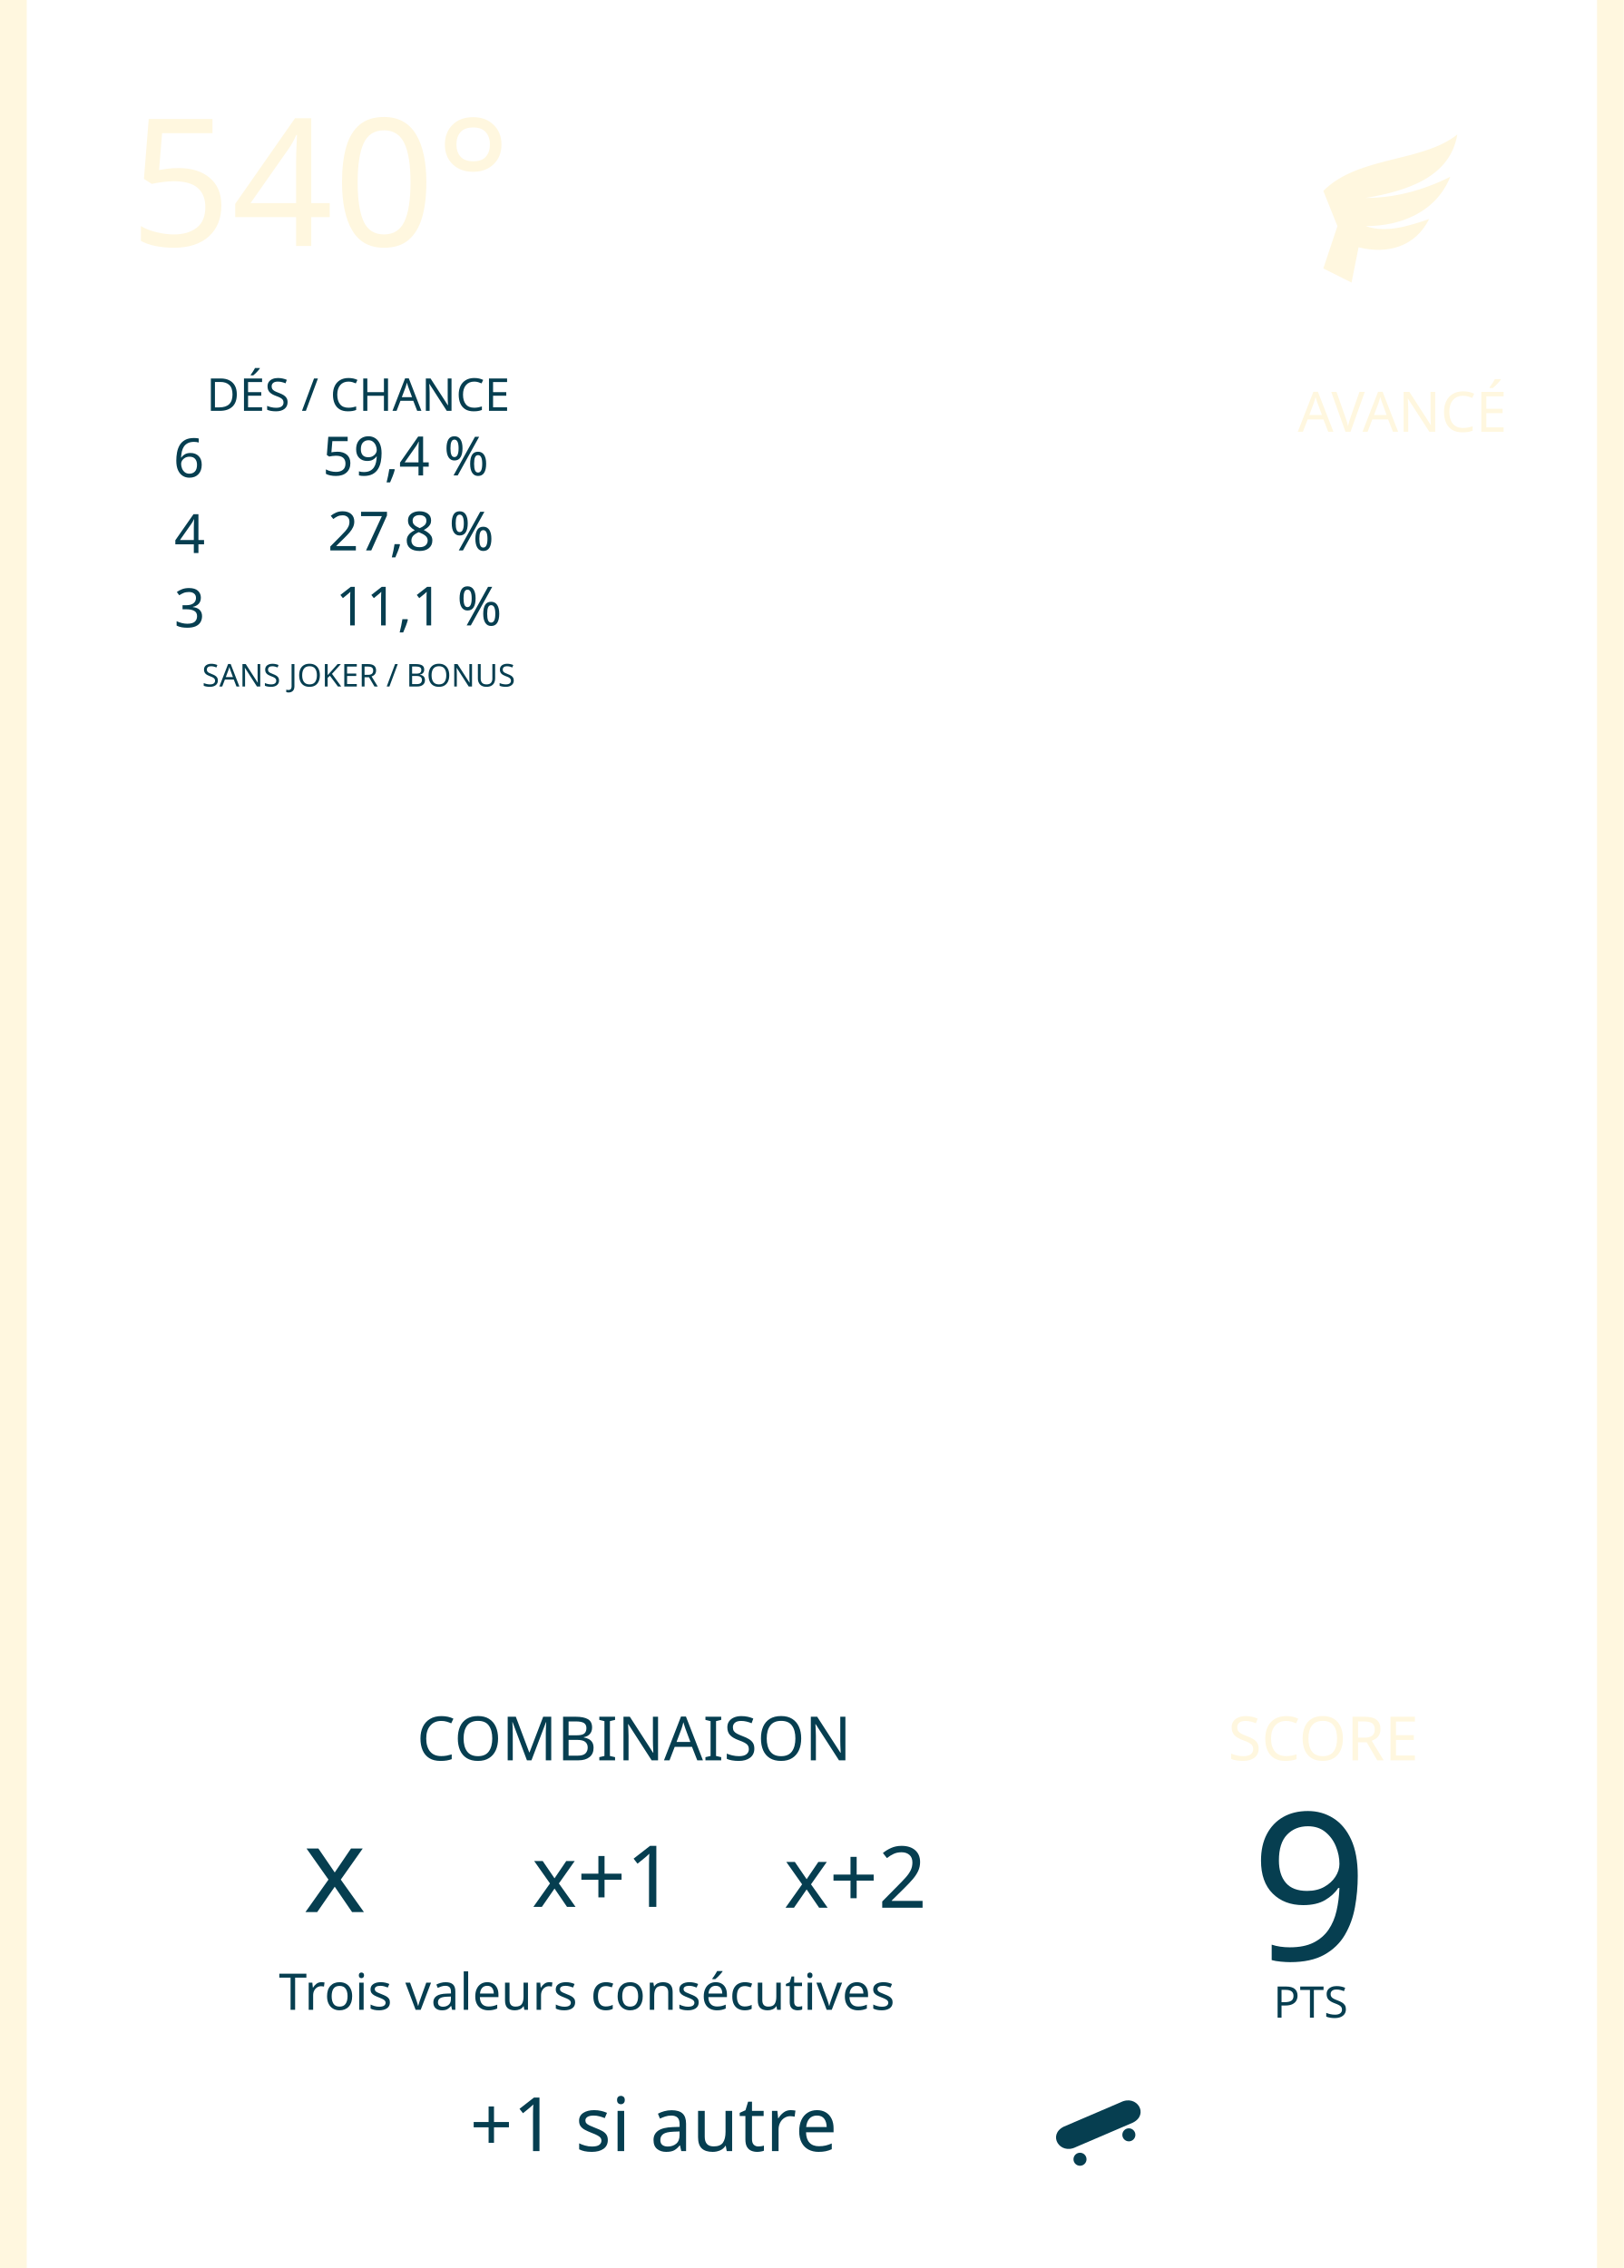
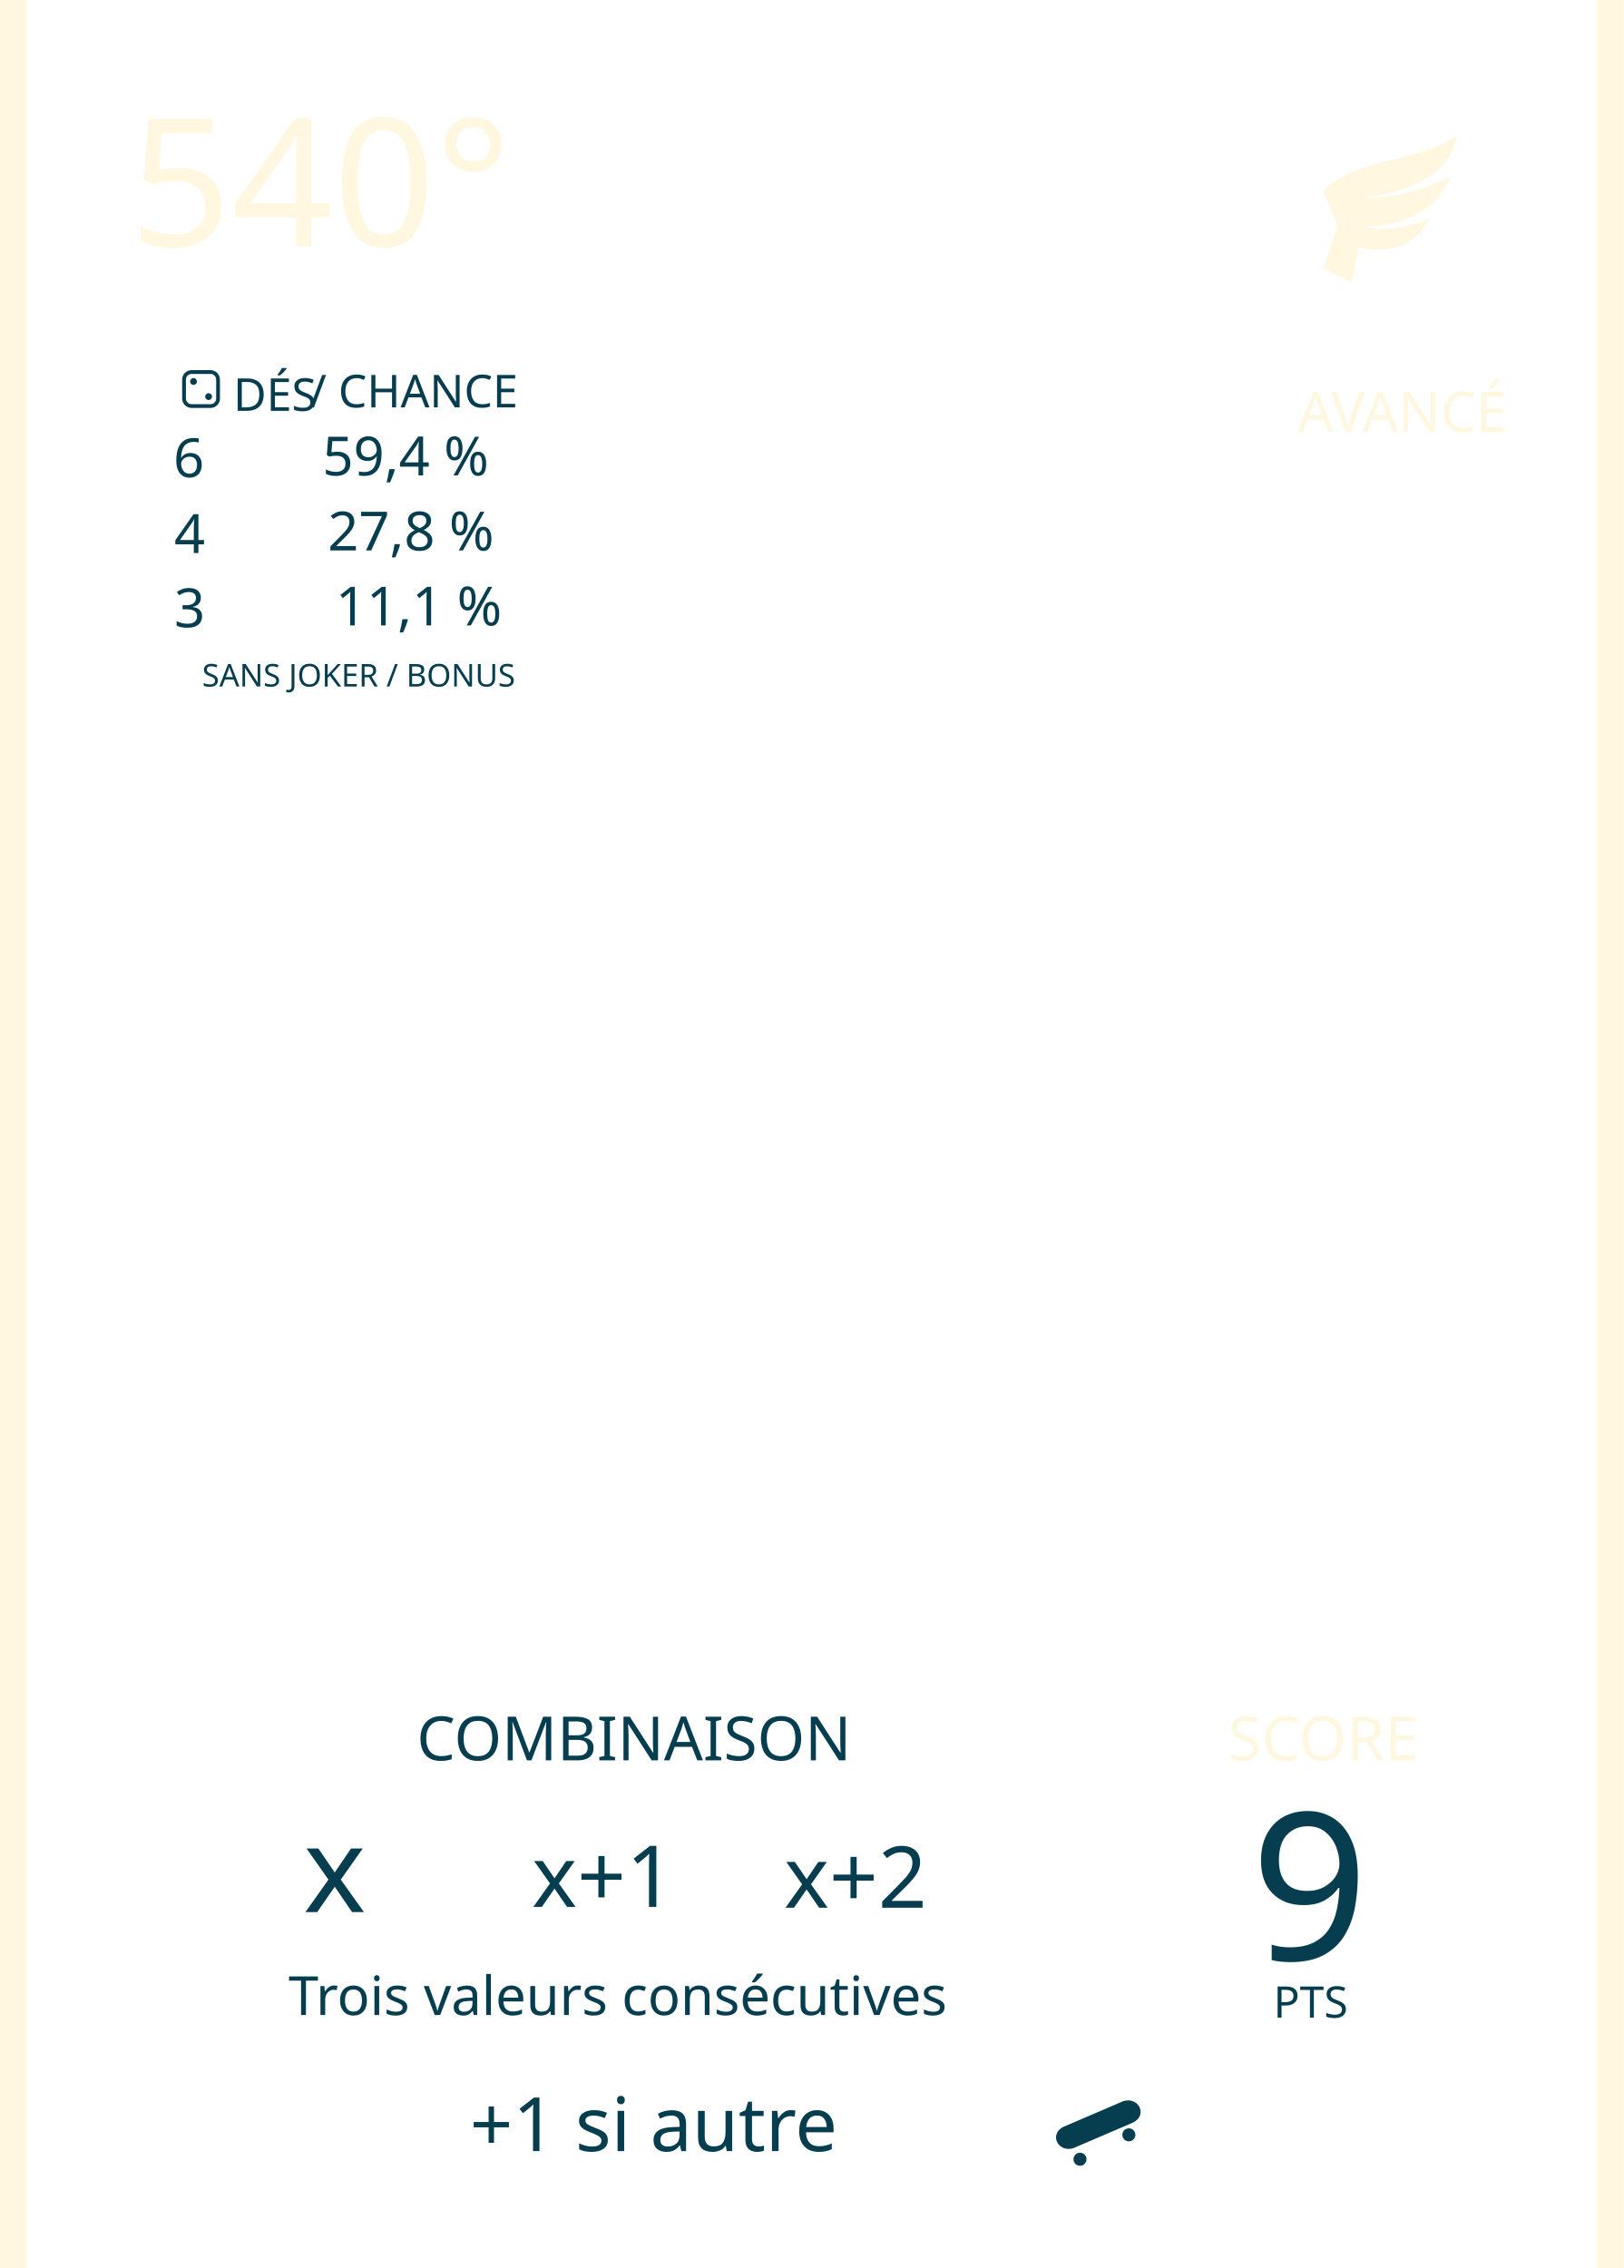
<svg xmlns="http://www.w3.org/2000/svg" width="1008" height="1408" viewBox="-15.341 0 930.682 1300" role="img">
  <g>
    <text x="59" y="141" fill="#fff7df" font-family="Impact,Arial Narrow,sans-serif" font-size="102" font-weight="400" id="card-title">540°</text>
    <g color="#fff7df">
      <svg x="731" y="69" width="97" height="97" class="type-icon type-air" viewBox="0 0 24 24" fill="none" stroke="currentColor" stroke-width="2" stroke-linecap="round" stroke-linejoin="round" role="img" aria-label="air">
        <path fill="currentColor" stroke="none" d="M3 10C8 5 17 6 22 2c-1 6-7 8-13 9 4 0 8-1 12-3-2 5-7 7-12 7 3 1 6 0 9-1-2 4-6 5-10 4l-1 5-4-2 2-6Z" />
      </svg>
    </g>
    <g id="badge-information">
-       <text x="103" y="235.5" fill="#063e50" font-family="Impact,Arial Narrow,sans-serif" font-size="26" font-weight="400">DÉS / CHANCE</text>
+       <g transform="translate(172.5 223) scale(1)" color="#063e50">
+         <svg x="-85.61" y="-13" width="26" height="26" class="component-icon component-die" viewBox="0 0 24 24" fill="currentColor" aria-hidden="true">
+           <rect x="3" y="3" width="18" height="18" rx="4" fill="none" stroke="currentColor" stroke-width="2" />
+           <circle cx="8" cy="8" r="1.8" />
+           <circle cx="16" cy="16" r="1.8" />
+         </svg>
+         <text x="-54.11" y="12.5" fill="#063e50" font-family="Impact,Arial Narrow,sans-serif" font-size="26" font-weight="400">DÉS</text>
+         <text x="-10.39" y="10.5" fill="#063e50" font-family="Impact,Arial Narrow,sans-serif" font-size="26" font-weight="400">/ CHANCE</text>
+       </g>
      <text x="84" y="273.5" fill="#063e50" font-family="Impact,Arial Narrow,sans-serif" font-size="31" font-weight="400">6</text>
      <text x="169.5" y="272.5" fill="#063e50" font-family="Impact,Arial Narrow,sans-serif" font-size="31" font-weight="400">59,4 %</text>
      <text x="84.5" y="317" fill="#063e50" font-family="Impact,Arial Narrow,sans-serif" font-size="31" font-weight="400">4</text>
      <text x="172.5" y="315.5" fill="#063e50" font-family="Impact,Arial Narrow,sans-serif" font-size="31" font-weight="400">27,8 %</text>
      <text x="84.5" y="359.5" fill="#063e50" font-family="Impact,Arial Narrow,sans-serif" font-size="31" font-weight="400">3</text>
      <text x="177" y="358.5" fill="#063e50" font-family="Impact,Arial Narrow,sans-serif" font-size="31" font-weight="400">11,1 %</text>
      <text x="100.5" y="393.5" fill="#063e50" font-family="Impact,Arial Narrow,sans-serif" font-size="18" font-weight="400">SANS JOKER / BONUS</text>
      <text x="728.5" y="247.5" fill="#fff7df" font-family="Impact,Arial Narrow,sans-serif" font-size="32" font-weight="400" id="badge-label">AVANCÉ</text>
    </g>
    <text x="223.5" y="1009" fill="#063e50" font-family="Impact,Arial Narrow,sans-serif" font-size="35" font-weight="400" id="requirement-heading">COMBINAISON</text>
    <text x="158.5" y="1096" fill="#063e50" font-family="Impact,Arial Narrow,sans-serif" font-size="68" font-weight="400" id="socket-0">x</text>
    <text x="289.5" y="1093" fill="#063e50" font-family="Impact,Arial Narrow,sans-serif" font-size="49" font-weight="400" id="socket-1">x+1</text>
    <text x="434" y="1093.5" fill="#063e50" font-family="Impact,Arial Narrow,sans-serif" font-size="49" font-weight="400" id="socket-2">x+2</text>
-     <text x="321" y="1152" fill="#063e50" font-size="29" font-weight="400" text-anchor="middle" font-family="Arial Narrow,Segoe UI,sans-serif">Trois valeurs consécutives</text>
+     <g transform="translate(321 1142) scale(1)" color="#063e50">
+       <text x="-171" y="13" fill="#063e50" font-family="Impact,Arial Narrow,sans-serif" font-size="31" font-weight="400">Trois valeurs consécutives</text>
+     </g>
    <text x="688.5" y="1009" fill="#fff7df" font-family="Impact,Arial Narrow,sans-serif" font-size="35" font-weight="400" id="score-heading">SCORE</text>
    <g id="score-information">
      <text x="701.5" y="1123.5" fill="#063e50" font-family="Impact,Arial Narrow,sans-serif" font-size="118" font-weight="400" id="card-score">9</text>
      <text x="714.5" y="1156.5" fill="#063e50" font-family="Impact,Arial Narrow,sans-serif" font-size="25" font-weight="400" id="score-unit">PTS</text>
    </g>
    <text x="254" y="1233" fill="#063e50" font-family="Impact,Arial Narrow,sans-serif" font-size="43" font-weight="400">+1 si autre</text>
    <g color="#063e50">
      <svg x="585" y="1191" width="56" height="56" class="type-icon type-kick" viewBox="0 0 24 24" fill="none" stroke="currentColor" stroke-width="2" stroke-linecap="round" stroke-linejoin="round" role="img" aria-label="kick">
        <path fill="currentColor" stroke="none" d="M4 12 18 6c4-2 7 3 3 5L7 17c-4 2-7-3-3-5Z" />
        <circle cx="8" cy="20" r="1.6" fill="currentColor" stroke="none" />
        <circle cx="20" cy="14" r="1.6" fill="currentColor" stroke="none" />
      </svg>
    </g>
  </g>
  <rect x="-15.341" y="0" width="15.341" height="1300" fill="#fff7df" />
  <rect x="900" y="0" width="15.341" height="1300" fill="#fff7df" />
</svg>
